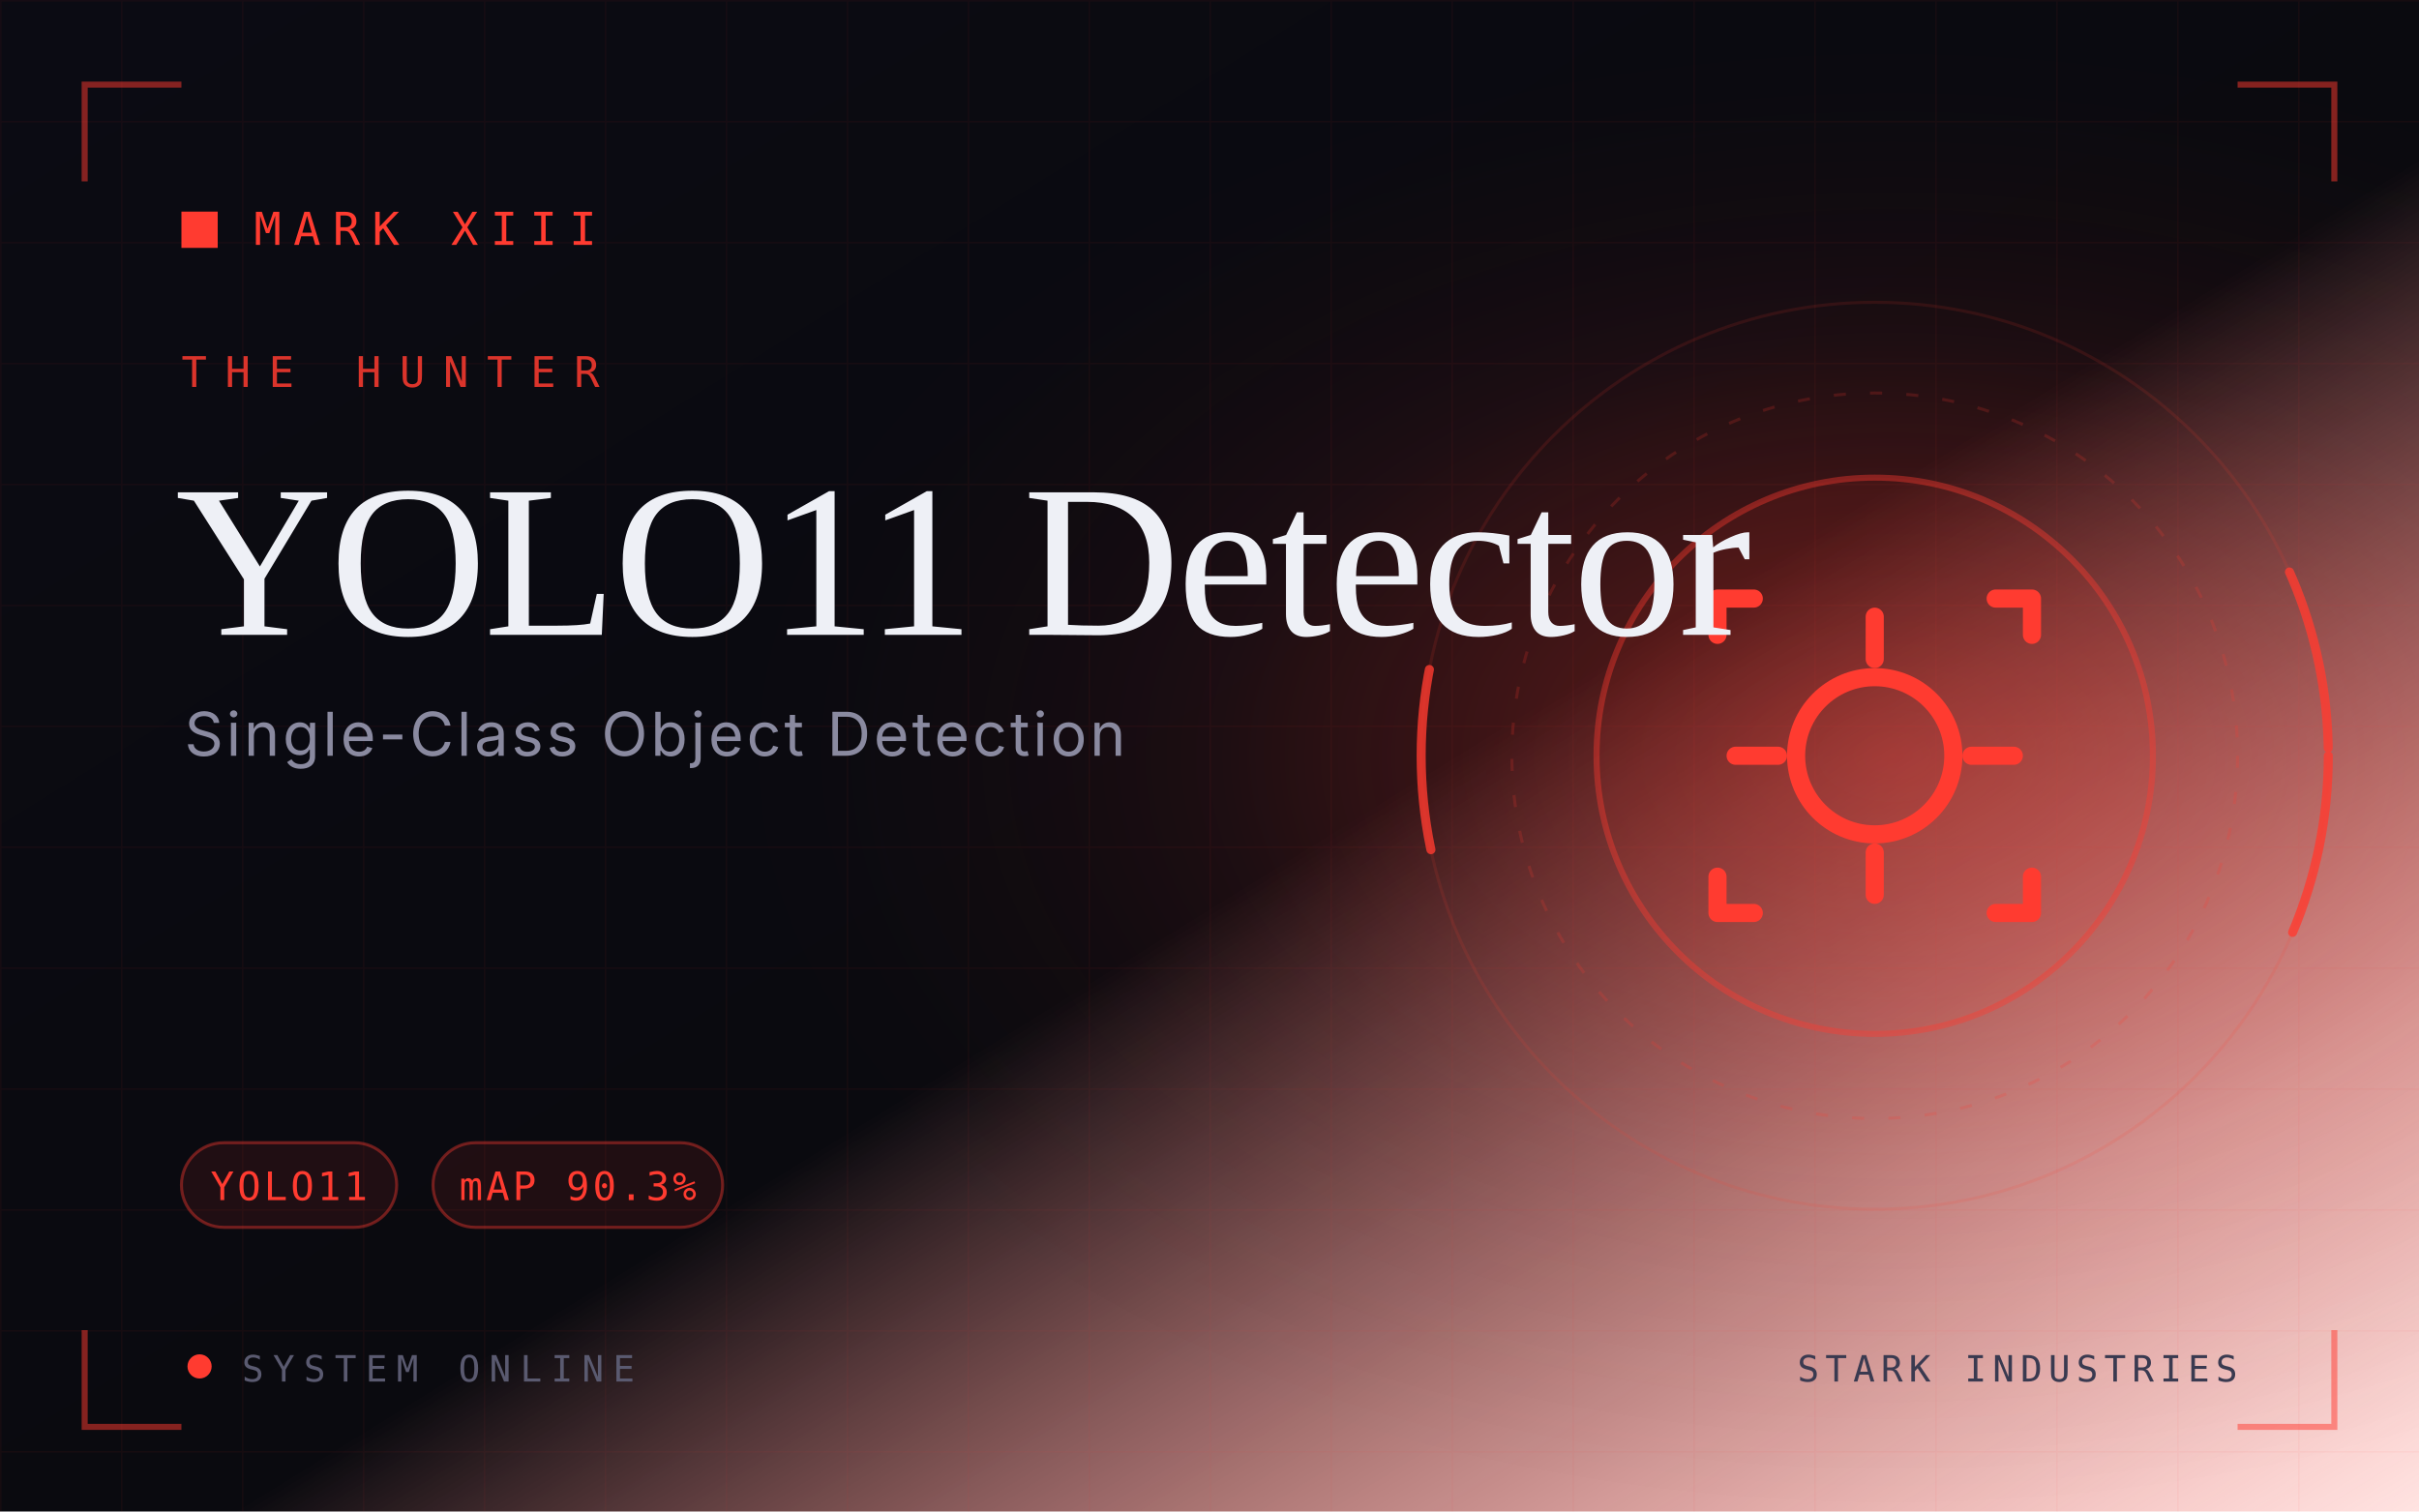
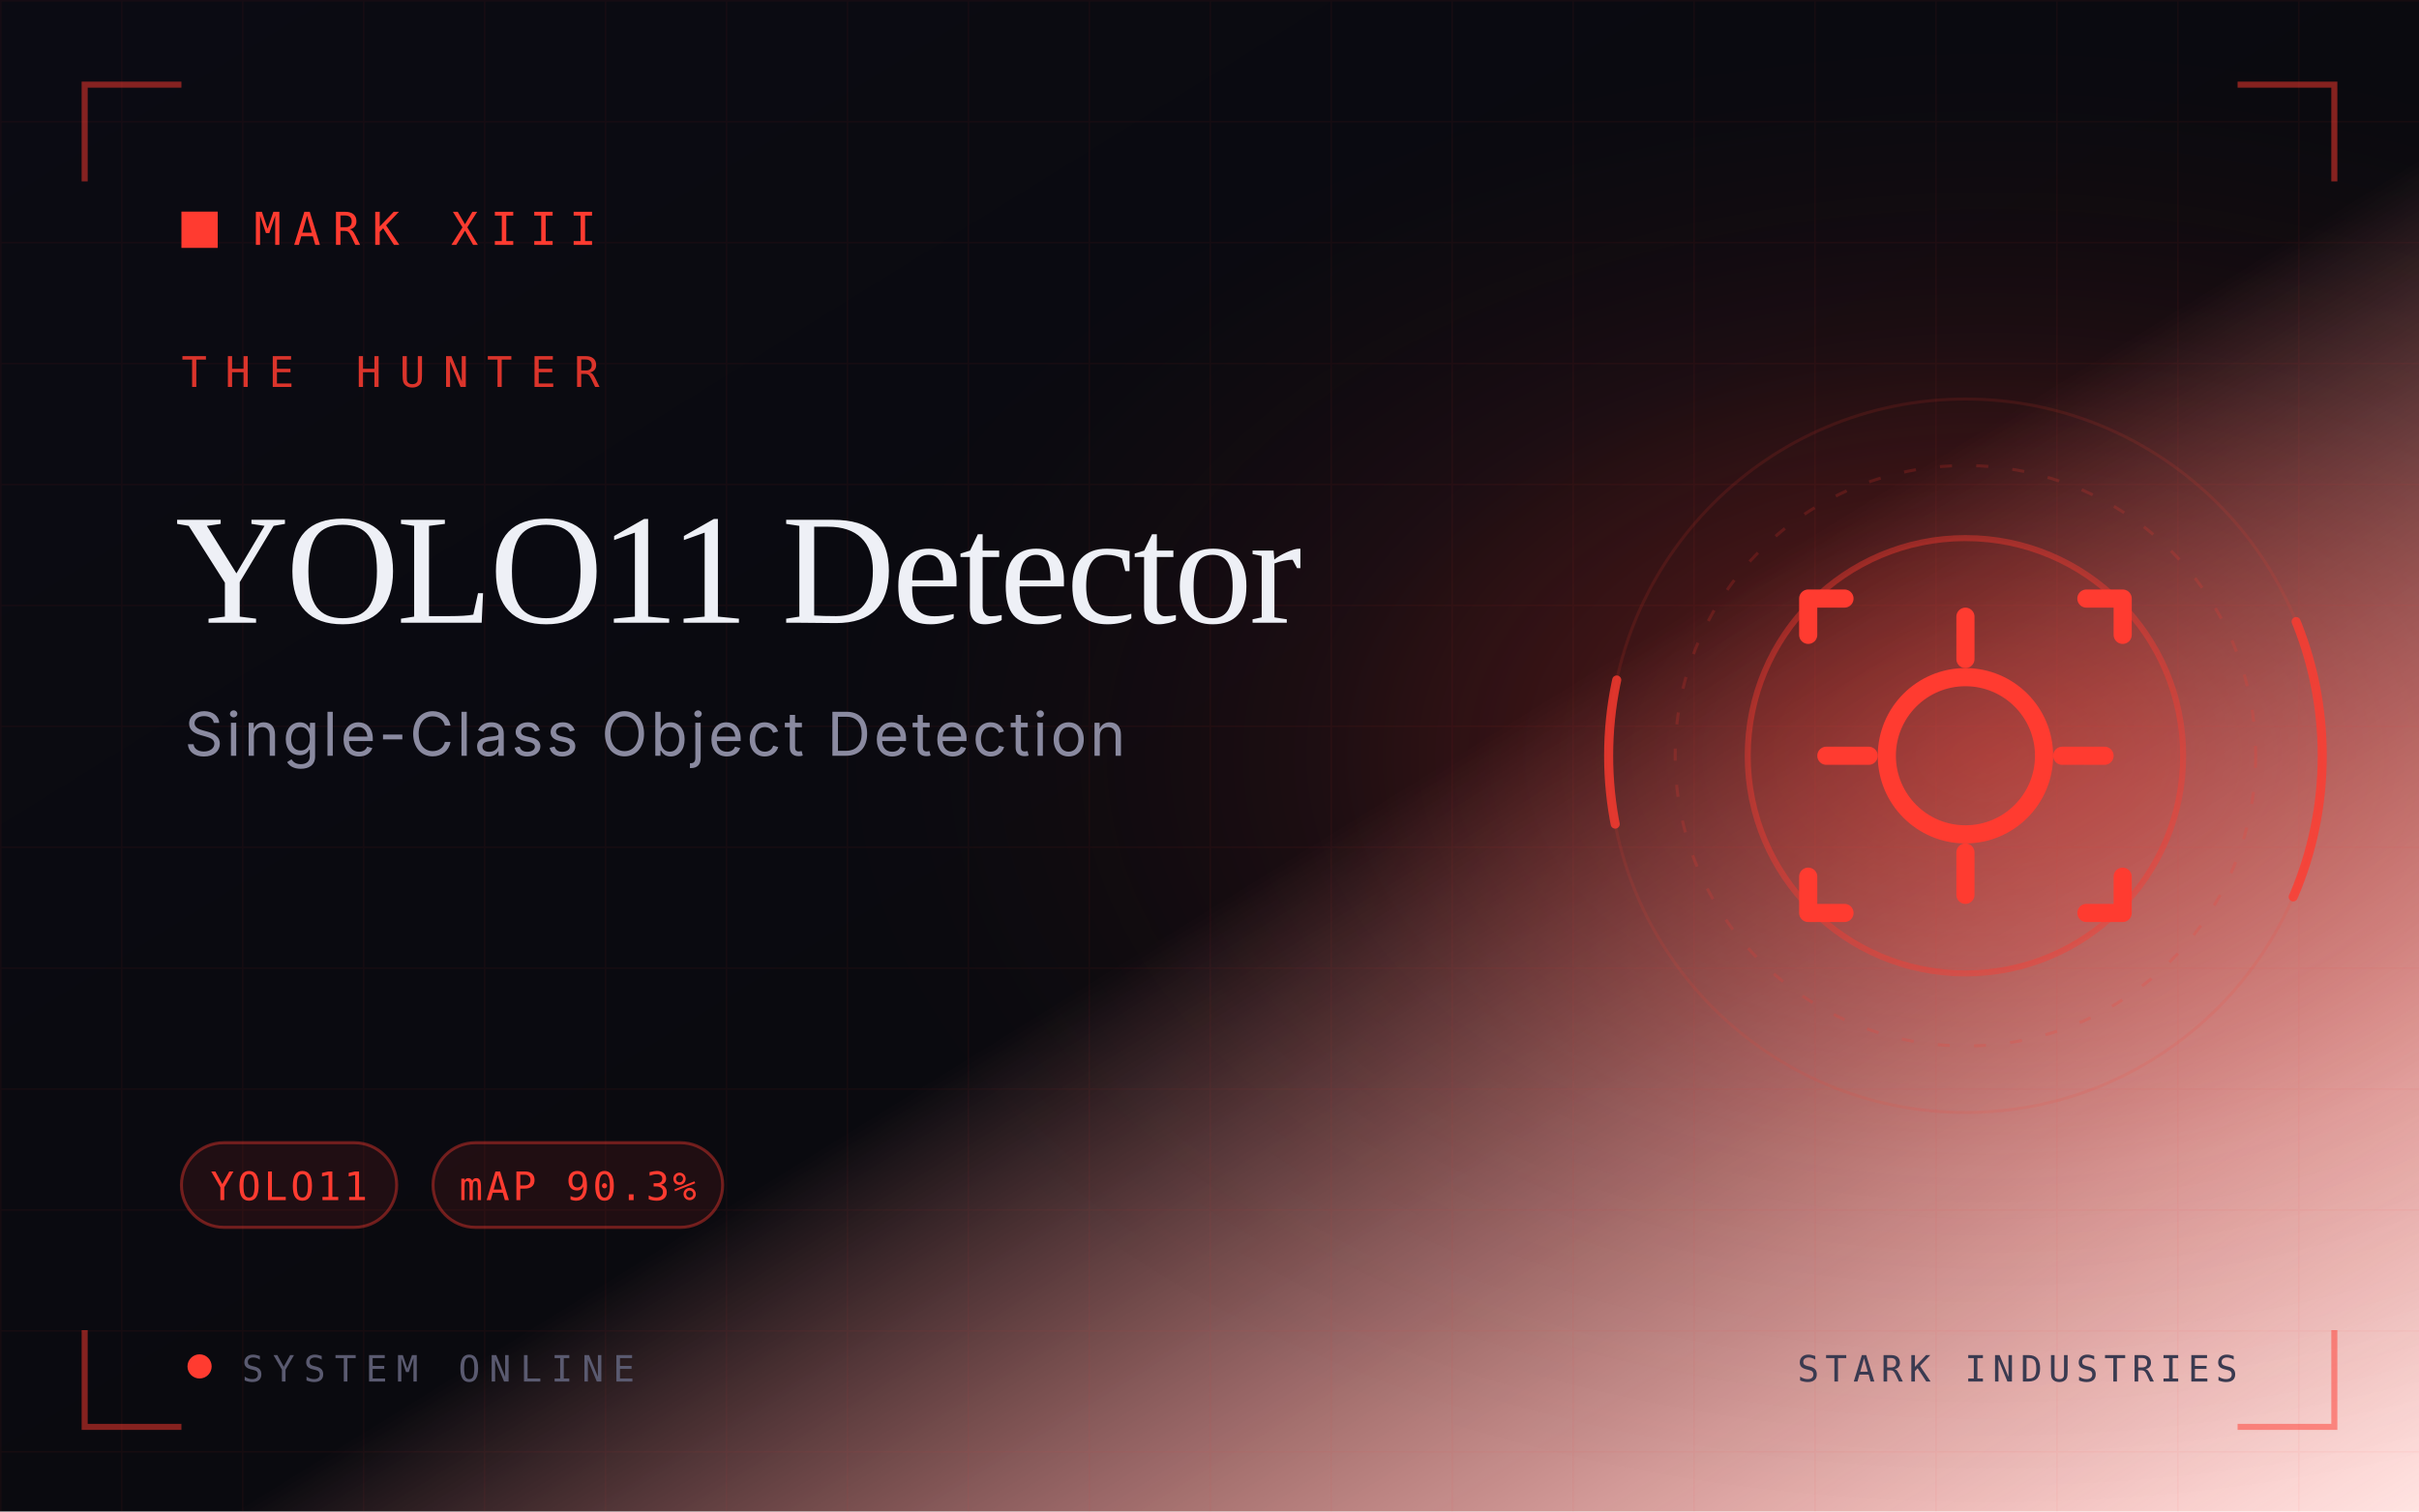
<svg xmlns="http://www.w3.org/2000/svg" viewBox="0 0 800 500" width="800" height="500" role="img" aria-label="YOLO11 Detector">
  <defs>
    <linearGradient id="bg" x1="0" y1="0" x2="1" y2="1">
      <stop offset="0" stop-color="#0b0b13" />
      <stop offset="0.55" stop-color="#0a0a0f" />
      <stop offset="1" stop-color="rgba(255,59,48,0.14)" />
    </linearGradient>
-     <radialGradient id="glow" cx="0.78" cy="0.5" r="0.5">
+     <radialGradient id="glow" cx="0.82" cy="0.5" r="0.5">
      <stop offset="0" stop-color="rgba(255,59,48,0.4)" />
      <stop offset="0.55" stop-color="rgba(255,59,48,0.08)" />
      <stop offset="1" stop-color="rgba(0,0,0,0)" />
    </radialGradient>
    <pattern id="grid" width="40" height="40" patternUnits="userSpaceOnUse">
      <path d="M40 0 H0 V40" fill="none" stroke="rgba(255,59,48,0.05)" stroke-width="1" />
    </pattern>
  </defs>
  <rect width="800" height="500" fill="url(#bg)" />
  <rect width="800" height="500" fill="url(#grid)" />
  <rect width="800" height="500" fill="url(#glow)" />
  <g stroke="rgba(255,59,48,0.5)" stroke-width="2" fill="none">
    <path d="M28 60 V28 H60" />
    <path d="M740 28 H772 V60" />
    <path d="M28 440 V472 H60" />
    <path d="M772 440 V472 H740" />
  </g>
-   <g transform="translate(620 250)">
-     <circle r="150" fill="none" stroke="rgba(255,59,48,0.12)" stroke-width="1" />
-     <circle r="120" fill="none" stroke="rgba(255,59,48,0.18)" stroke-width="1" stroke-dasharray="4 8" />
-     <circle r="92" fill="none" stroke="rgba(255,59,48,0.4)" stroke-width="2" />
-     <circle r="92" fill="rgba(255,59,48,0.06)" />
-     <circle r="150" fill="none" stroke="#ff3b30" stroke-width="3" stroke-dasharray="60 380" stroke-linecap="round" opacity="0.8" />
+   <g transform="translate(650 250)">
+     <circle r="118" fill="none" stroke="rgba(255,59,48,0.12)" stroke-width="1" />
+     <circle r="96" fill="none" stroke="rgba(255,59,48,0.18)" stroke-width="1" stroke-dasharray="4 8" />
+     <circle r="72" fill="none" stroke="rgba(255,59,48,0.4)" stroke-width="2" />
+     <circle r="72" fill="rgba(255,59,48,0.06)" />
+     <circle r="118" fill="none" stroke="#ff3b30" stroke-width="3" stroke-dasharray="48 300" stroke-linecap="round" opacity="0.8" />
  </g>
-   <g transform="translate(620 250)">
+   <g transform="translate(650 250)">
    <circle cx="0" cy="0" r="26" fill="none" stroke="#ff3b30" stroke-width="6" />
    <path d="M 0 -46 v 14 M 0 32 v 14 M -46 0 h 14 M 32 0 h 14" fill="none" stroke="#ff3b30" stroke-width="6" stroke-linecap="round" stroke-linejoin="round" />
    <path d="M -52 -40 v -12 h 12 M 52 -40 v -12 h -12 M -52 40 v 12 h 12 M 52 40 v 12 h -12" fill="none" stroke="#ff3b30" stroke-width="6" stroke-linecap="round" stroke-linejoin="round" />
  </g>
  <g>
    <rect x="60" y="70" width="12" height="12" fill="#ff3b30" />
    <text x="84" y="81" font-family="'JetBrains Mono', monospace" font-size="15" fill="#ff3b30" letter-spacing="4">MARK XIII</text>
    <text x="60" y="128" font-family="'JetBrains Mono', monospace" font-size="14" fill="rgba(255,59,48,0.85)" letter-spacing="6">THE HUNTER</text>
-     <text x="58" y="210" font-family="Georgia, 'Times New Roman', serif" font-size="72" fill="#eef0f6" letter-spacing="-1">YOLO11 Detector</text>
+     <text x="58" y="206" font-family="Georgia, 'Times New Roman', serif" font-size="52" fill="#eef0f6" letter-spacing="-1">YOLO11 Detector</text>
    <text x="61" y="250" font-family="'Inter', system-ui, sans-serif" font-size="20" fill="#8a8aa0" letter-spacing="1">Single-Class Object Detection</text>
  </g>
  <g>
    <rect x="60" y="378" width="71.2" height="28" rx="14" fill="rgba(255,59,48,0.09)" stroke="rgba(255,59,48,0.4)" />
    <text x="95.6" y="397" font-family="'JetBrains Mono', monospace" font-size="13" fill="#ff3b30" text-anchor="middle" letter-spacing="1">YOLO11</text>
  </g>
  <g>
    <rect x="143.2" y="378" width="95.8" height="28" rx="14" fill="rgba(255,59,48,0.09)" stroke="rgba(255,59,48,0.4)" />
    <text x="191.1" y="397" font-family="'JetBrains Mono', monospace" font-size="13" fill="#ff3b30" text-anchor="middle" letter-spacing="1">mAP 90.3%</text>
  </g>
  <g>
    <circle cx="66" cy="452" r="4" fill="#ff3b30" />
    <text x="80" y="457" font-family="'JetBrains Mono', monospace" font-size="12" fill="#5a5a70" letter-spacing="3">SYSTEM ONLINE</text>
  </g>
  <text x="740" y="457" font-family="'JetBrains Mono', monospace" font-size="12" fill="#3a3a50" text-anchor="end" letter-spacing="2">STARK INDUSTRIES</text>
</svg>
